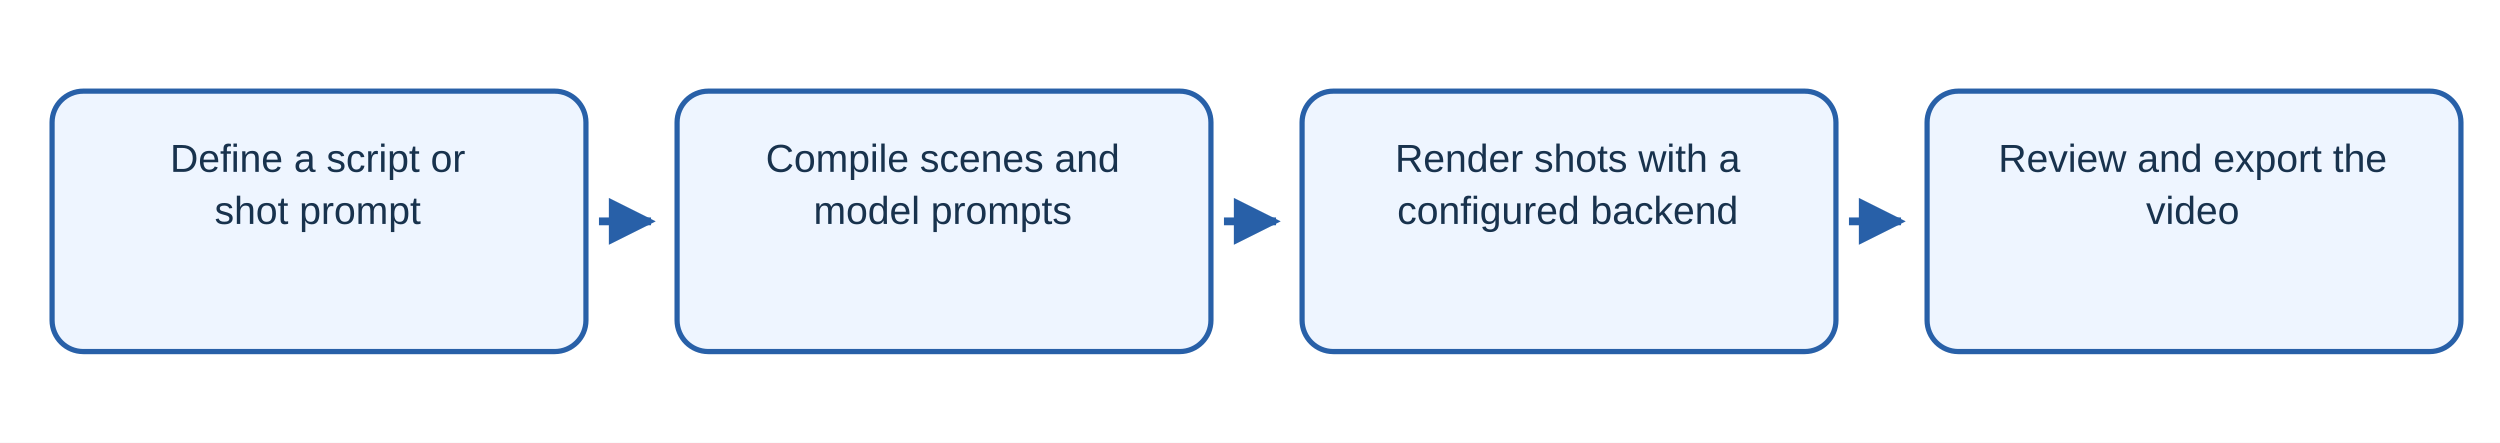
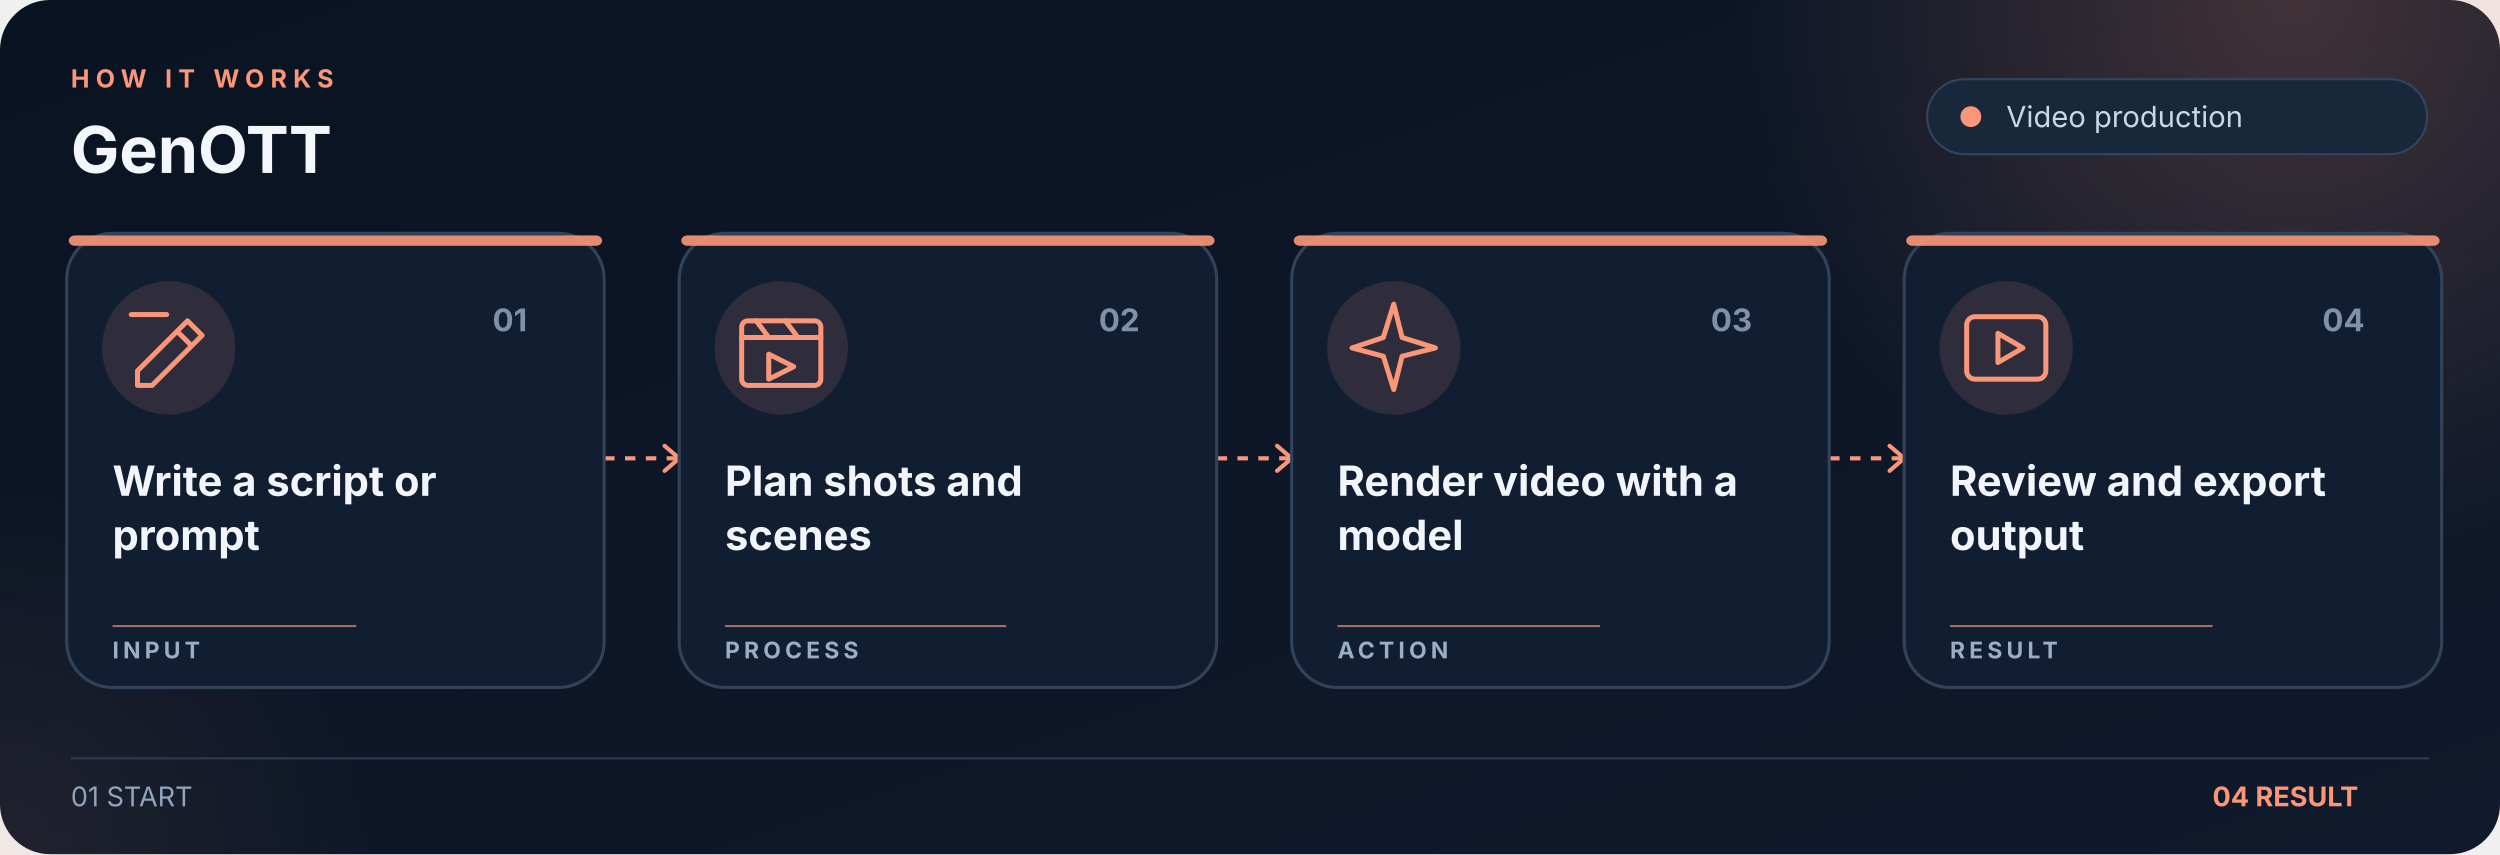
- <svg xmlns="http://www.w3.org/2000/svg" width="960" height="170" viewBox="0 0 960 170" role="img" aria-label="Workflow: Define a script or shot prompt, Compile scenes and model prompts, Render shots with a configured backend, Review and export the video">
+ <svg xmlns="http://www.w3.org/2000/svg" width="1200" height="410" viewBox="0 0 1200 410" role="img" aria-label="Workflow for GenOTT: Write a script or prompt, Plan shots and scenes, Render video with a model, Review and export output">
  <defs>
-     <marker id="arrow" viewBox="0 0 10 10" refX="9" refY="5" markerWidth="6" markerHeight="6" orient="auto">
-       <path d="M 0 0 L 10 5 L 0 10 z" fill="#2860a8" />
-     </marker>
+     <linearGradient id="bg" x2="1" y2="1">
+       <stop stop-color="#091322" />
+       <stop offset="1" stop-color="#111a2c" />
+     </linearGradient>
+     <radialGradient id="glow">
+       <stop stop-color="#fb9778" stop-opacity=".22" />
+       <stop offset="1" stop-color="#fb9778" stop-opacity="0" />
+     </radialGradient>
  </defs>
-   <rect width="960" height="170" fill="white" />
-   <rect x="20" y="35" width="205" height="100" rx="12" fill="#eef5ff" stroke="#2860a8" stroke-width="2" />
-   <text x="122" y="66" text-anchor="middle" fill="#18324d" font-family="Arial,sans-serif" font-size="15">Define a script or</text>
-   <text x="122" y="86" text-anchor="middle" fill="#18324d" font-family="Arial,sans-serif" font-size="15">shot prompt</text>
-   <path d="M 230 85 h 20" stroke="#2860a8" stroke-width="3" marker-end="url(#arrow)" />
-   <rect x="260" y="35" width="205" height="100" rx="12" fill="#eef5ff" stroke="#2860a8" stroke-width="2" />
-   <text x="362" y="66" text-anchor="middle" fill="#18324d" font-family="Arial,sans-serif" font-size="15">Compile scenes and</text>
-   <text x="362" y="86" text-anchor="middle" fill="#18324d" font-family="Arial,sans-serif" font-size="15">model prompts</text>
-   <path d="M 470 85 h 20" stroke="#2860a8" stroke-width="3" marker-end="url(#arrow)" />
-   <rect x="500" y="35" width="205" height="100" rx="12" fill="#eef5ff" stroke="#2860a8" stroke-width="2" />
-   <text x="602" y="66" text-anchor="middle" fill="#18324d" font-family="Arial,sans-serif" font-size="15">Render shots with a</text>
-   <text x="602" y="86" text-anchor="middle" fill="#18324d" font-family="Arial,sans-serif" font-size="15">configured backend</text>
-   <path d="M 710 85 h 20" stroke="#2860a8" stroke-width="3" marker-end="url(#arrow)" />
-   <rect x="740" y="35" width="205" height="100" rx="12" fill="#eef5ff" stroke="#2860a8" stroke-width="2" />
-   <text x="842" y="66" text-anchor="middle" fill="#18324d" font-family="Arial,sans-serif" font-size="15">Review and export the</text>
-   <text x="842" y="86" text-anchor="middle" fill="#18324d" font-family="Arial,sans-serif" font-size="15">video</text>
+   <style>
+ text { font-family: Inter, Arial, sans-serif; }
+ .flow { animation: move 1.2s linear infinite; }
+ .beacon { animation: pulse 2.2s ease-in-out infinite; }
+ @keyframes move { to { stroke-dashoffset: -20; } }
+ @keyframes pulse { 50% { opacity: .25; } }
+ @media (prefers-reduced-motion: reduce) { .flow,.beacon { animation: none; } }
+ </style>
+   <rect width="1200" height="410" rx="24" fill="url(#bg)" />
+   <circle cx="1100" cy="0" r="270" fill="url(#glow)" />
+   <circle cx="0" cy="410" r="180" fill="url(#glow)" opacity=".4" />
+   <text x="34" y="42" fill="#fb9778" font-size="12" font-weight="700" letter-spacing="3">HOW IT WORKS</text>
+   <text x="34" y="83" fill="#f3f6fb" font-size="31" font-weight="700">GenOTT</text>
+   <rect x="925" y="38" width="240" height="36" rx="18" fill="#19273b" stroke="#33455d" />
+   <circle class="beacon" cx="946" cy="56" r="5" fill="#fb9778" />
+   <text x="963" y="61" fill="#c9d7e7" font-size="14">Video production</text>
+   <path d="M290 220 H326" stroke="#fb9778" stroke-width="2" stroke-dasharray="5 5" class="flow" />
+   <path d="m319 214 7 6-7 6" fill="none" stroke="#fb9778" stroke-width="2" stroke-linecap="round" stroke-linejoin="round" />
+   <path d="M584 220 H620" stroke="#fb9778" stroke-width="2" stroke-dasharray="5 5" class="flow" />
+   <path d="m613 214 7 6-7 6" fill="none" stroke="#fb9778" stroke-width="2" stroke-linecap="round" stroke-linejoin="round" />
+   <path d="M878 220 H914" stroke="#fb9778" stroke-width="2" stroke-dasharray="5 5" class="flow" />
+   <path d="m907 214 7 6-7 6" fill="none" stroke="#fb9778" stroke-width="2" stroke-linecap="round" stroke-linejoin="round" />
+   <g class="card c0" aria-label="Step 1: Write a script or prompt">
+     <rect x="32" y="112" width="258" height="218" rx="22" fill="#111d31" stroke="#324259" stroke-width="1.5" />
+     <rect x="33" y="113" width="256" height="5" rx="3" fill="#fb9778" opacity=".9" />
+     <circle cx="81" cy="167" r="32" fill="#fb9778" opacity=".13" />
+     <g transform="translate(57 143)" fill="none" stroke="#fb9778" stroke-width="2.4" stroke-linecap="round" stroke-linejoin="round">
+       <path d="M9 35 33 11l7 7-24 24H9zM28 16l7 7M6 8h17" />
+     </g>
+     <text x="253" y="159" text-anchor="end" fill="#8090a7" font-size="15" font-weight="700">01</text>
+     <text x="54" y="238" fill="#f2f6fc" font-size="20" font-weight="650">
+       <tspan x="54" dy="0">Write a script or</tspan>
+       <tspan x="54" dy="26">prompt</tspan>
+     </text>
+     <rect x="54" y="300" width="117" height="1" fill="#fb9778" opacity=".65" />
+     <text x="54" y="316" fill="#9aaec5" font-size="11" font-weight="700" letter-spacing="2">INPUT</text>
+   </g>
+   <g class="card c1" aria-label="Step 2: Plan shots and scenes">
+     <rect x="326" y="112" width="258" height="218" rx="22" fill="#111d31" stroke="#324259" stroke-width="1.5" />
+     <rect x="327" y="113" width="256" height="5" rx="3" fill="#fb9778" opacity=".9" />
+     <circle cx="375" cy="167" r="32" fill="#fb9778" opacity=".13" />
+     <g transform="translate(351 143)" fill="none" stroke="#fb9778" stroke-width="2.4" stroke-linecap="round" stroke-linejoin="round">
+       <rect x="5" y="11" width="38" height="31" rx="3" />
+       <path d="M5 19h38M12 11l6 8M26 11l6 8M18 27l12 6-12 6z" />
+     </g>
+     <text x="547" y="159" text-anchor="end" fill="#8090a7" font-size="15" font-weight="700">02</text>
+     <text x="348" y="238" fill="#f2f6fc" font-size="20" font-weight="650">
+       <tspan x="348" dy="0">Plan shots and</tspan>
+       <tspan x="348" dy="26">scenes</tspan>
+     </text>
+     <rect x="348" y="300" width="135" height="1" fill="#fb9778" opacity=".65" />
+     <text x="348" y="316" fill="#9aaec5" font-size="11" font-weight="700" letter-spacing="2">PROCESS</text>
+   </g>
+   <g class="card c2" aria-label="Step 3: Render video with a model">
+     <rect x="620" y="112" width="258" height="218" rx="22" fill="#111d31" stroke="#324259" stroke-width="1.5" />
+     <rect x="621" y="113" width="256" height="5" rx="3" fill="#fb9778" opacity=".9" />
+     <circle cx="669" cy="167" r="32" fill="#fb9778" opacity=".13" />
+     <g transform="translate(645 143)" fill="none" stroke="#fb9778" stroke-width="2.4" stroke-linecap="round" stroke-linejoin="round">
+       <path d="m24 3 4 16 16 5-16 4-4 16-5-16-15-4 15-5z" />
+     </g>
+     <text x="841" y="159" text-anchor="end" fill="#8090a7" font-size="15" font-weight="700">03</text>
+     <text x="642" y="238" fill="#f2f6fc" font-size="20" font-weight="650">
+       <tspan x="642" dy="0">Render video with a</tspan>
+       <tspan x="642" dy="26">model</tspan>
+     </text>
+     <rect x="642" y="300" width="126" height="1" fill="#fb9778" opacity=".65" />
+     <text x="642" y="316" fill="#9aaec5" font-size="11" font-weight="700" letter-spacing="2">ACTION</text>
+   </g>
+   <g class="card c3" aria-label="Step 4: Review and export output">
+     <rect x="914" y="112" width="258" height="218" rx="22" fill="#111d31" stroke="#324259" stroke-width="1.5" />
+     <rect x="915" y="113" width="256" height="5" rx="3" fill="#fb9778" opacity=".9" />
+     <circle cx="963" cy="167" r="32" fill="#fb9778" opacity=".13" />
+     <g transform="translate(939 143)" fill="none" stroke="#fb9778" stroke-width="2.4" stroke-linecap="round" stroke-linejoin="round">
+       <rect x="5" y="9" width="38" height="30" rx="4" />
+       <path d="m20 17 12 7-12 7z" />
+     </g>
+     <text x="1135" y="159" text-anchor="end" fill="#8090a7" font-size="15" font-weight="700">04</text>
+     <text x="936" y="238" fill="#f2f6fc" font-size="20" font-weight="650">
+       <tspan x="936" dy="0">Review and export</tspan>
+       <tspan x="936" dy="26">output</tspan>
+     </text>
+     <rect x="936" y="300" width="126" height="1" fill="#fb9778" opacity=".65" />
+     <text x="936" y="316" fill="#9aaec5" font-size="11" font-weight="700" letter-spacing="2">RESULT</text>
+   </g>
+   <path d="M34 364 H1166" stroke="#2c3b51" stroke-width="1" />
+   <text x="34" y="387" fill="#91a4bb" font-size="13">01  START</text>
+   <text x="1062" y="387" fill="#fb9778" font-size="13" font-weight="700">04  RESULT</text>
</svg>
